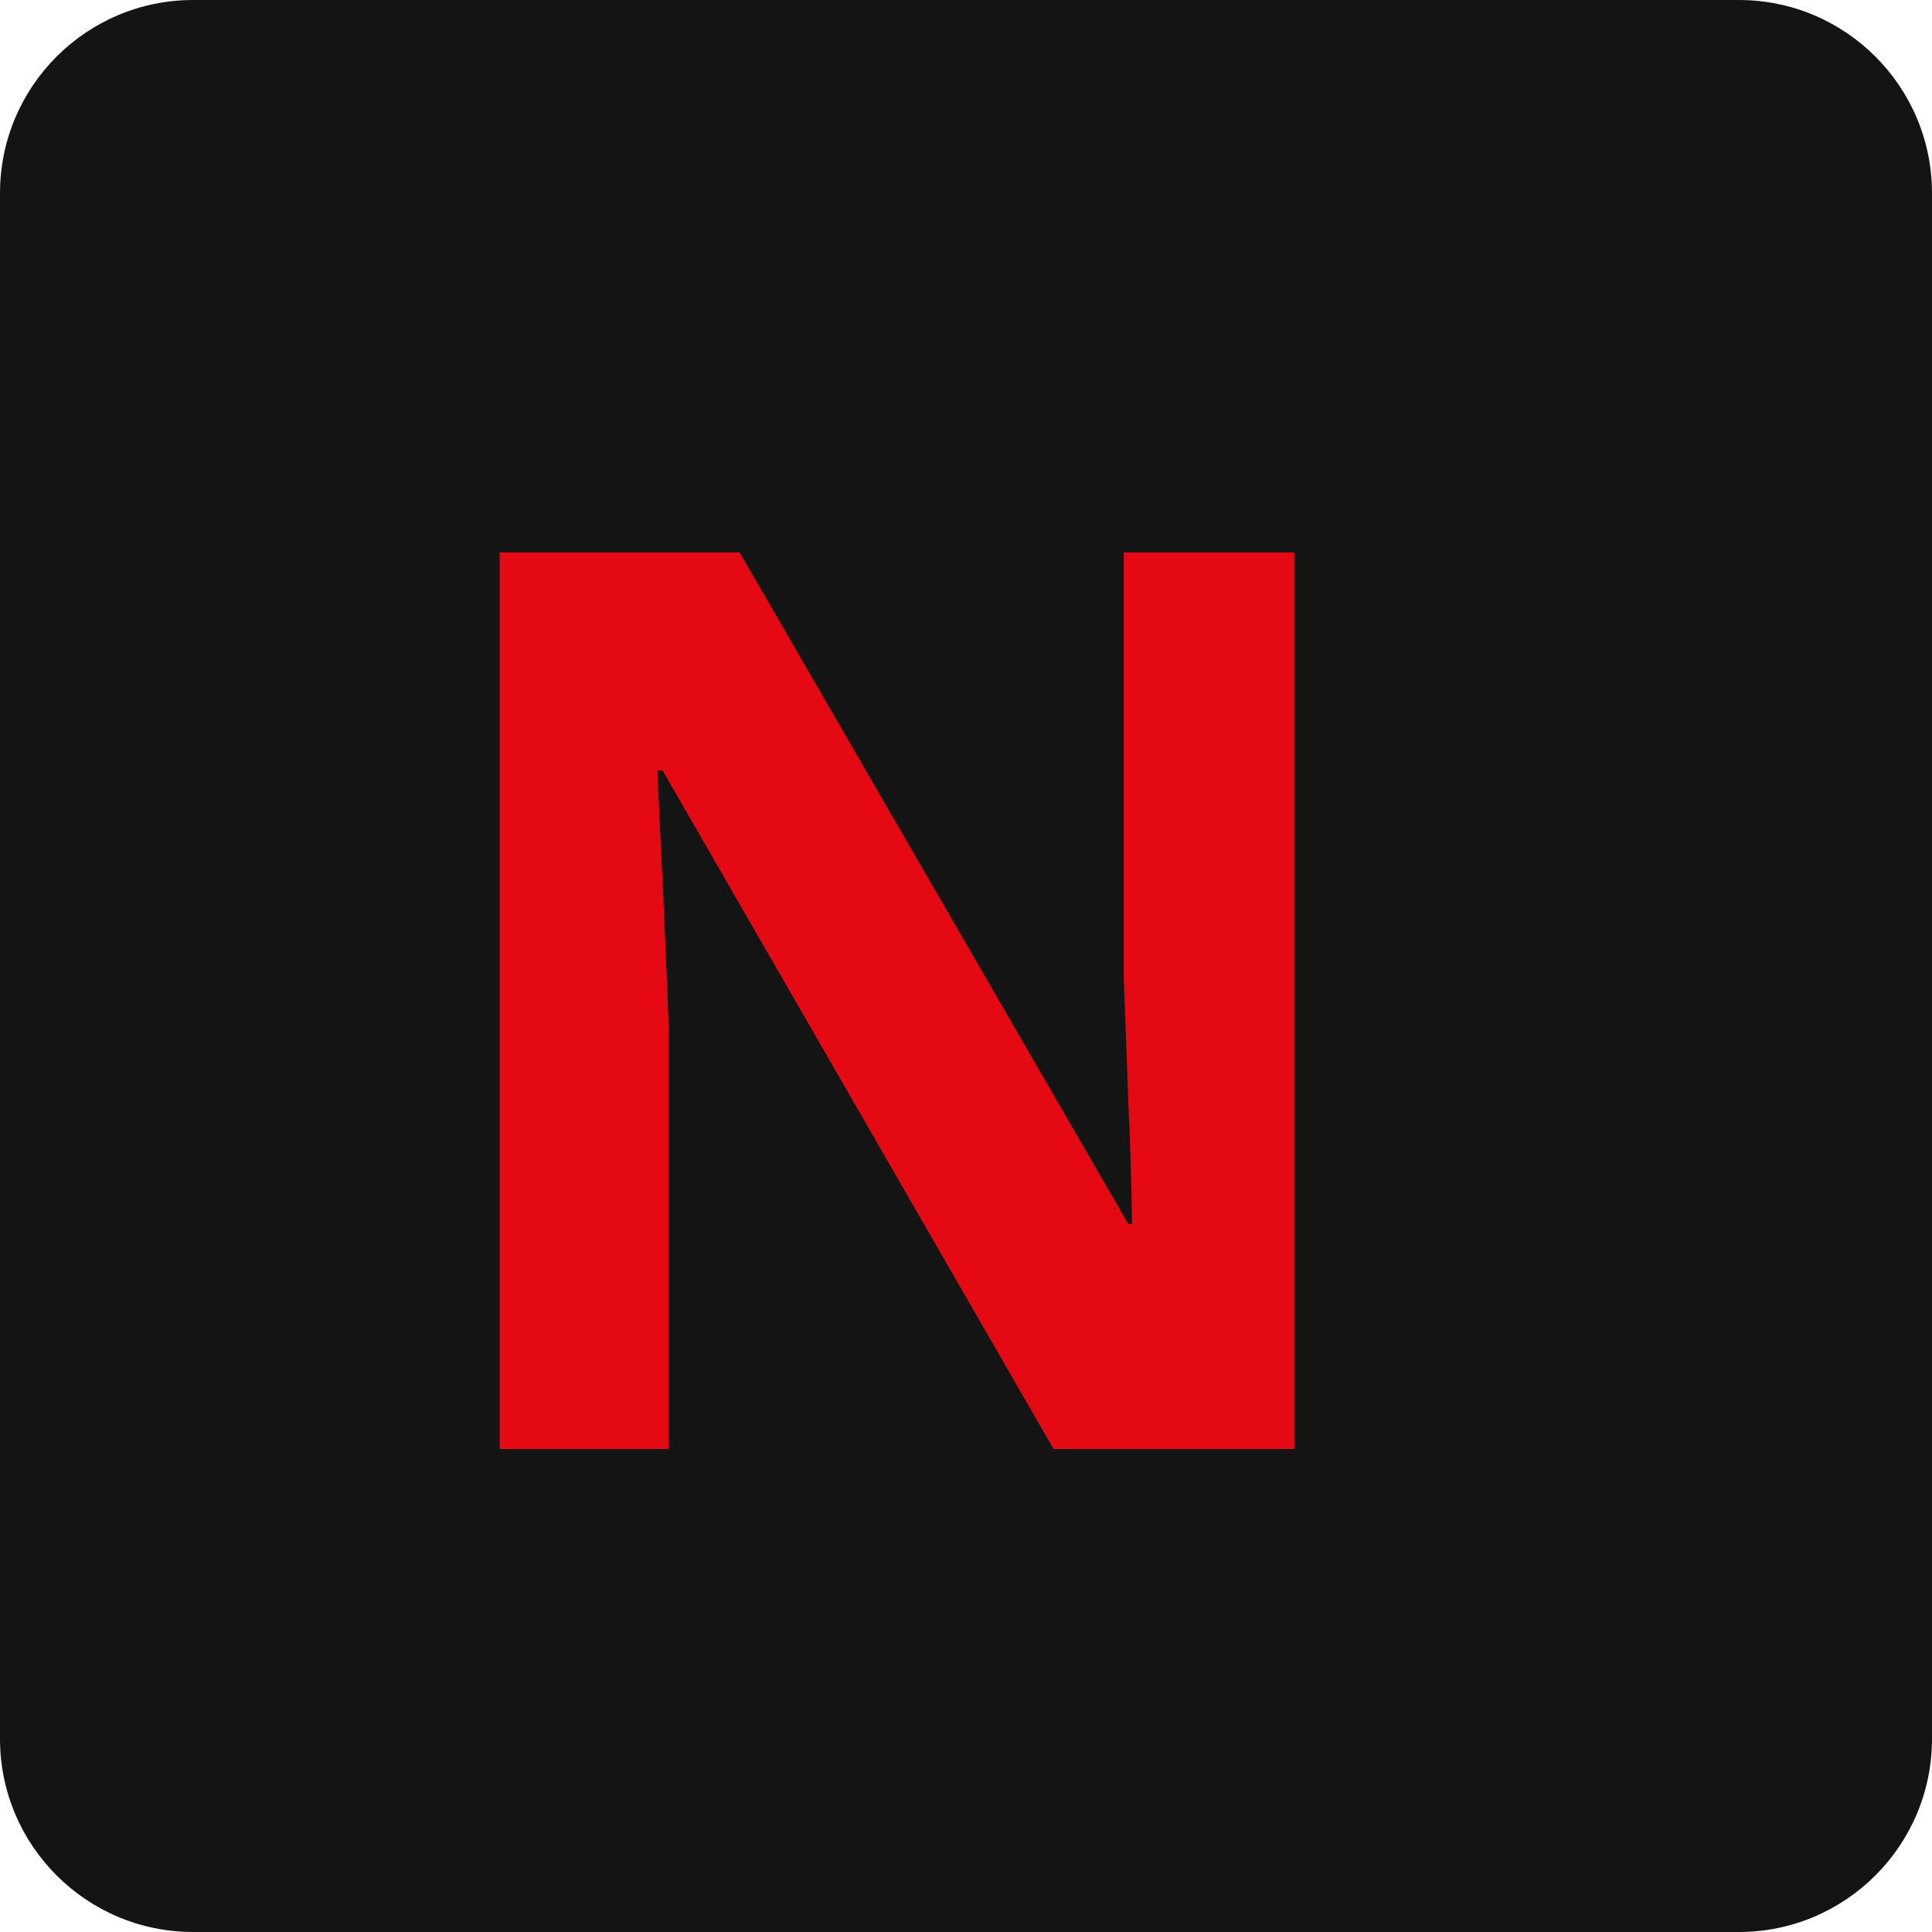
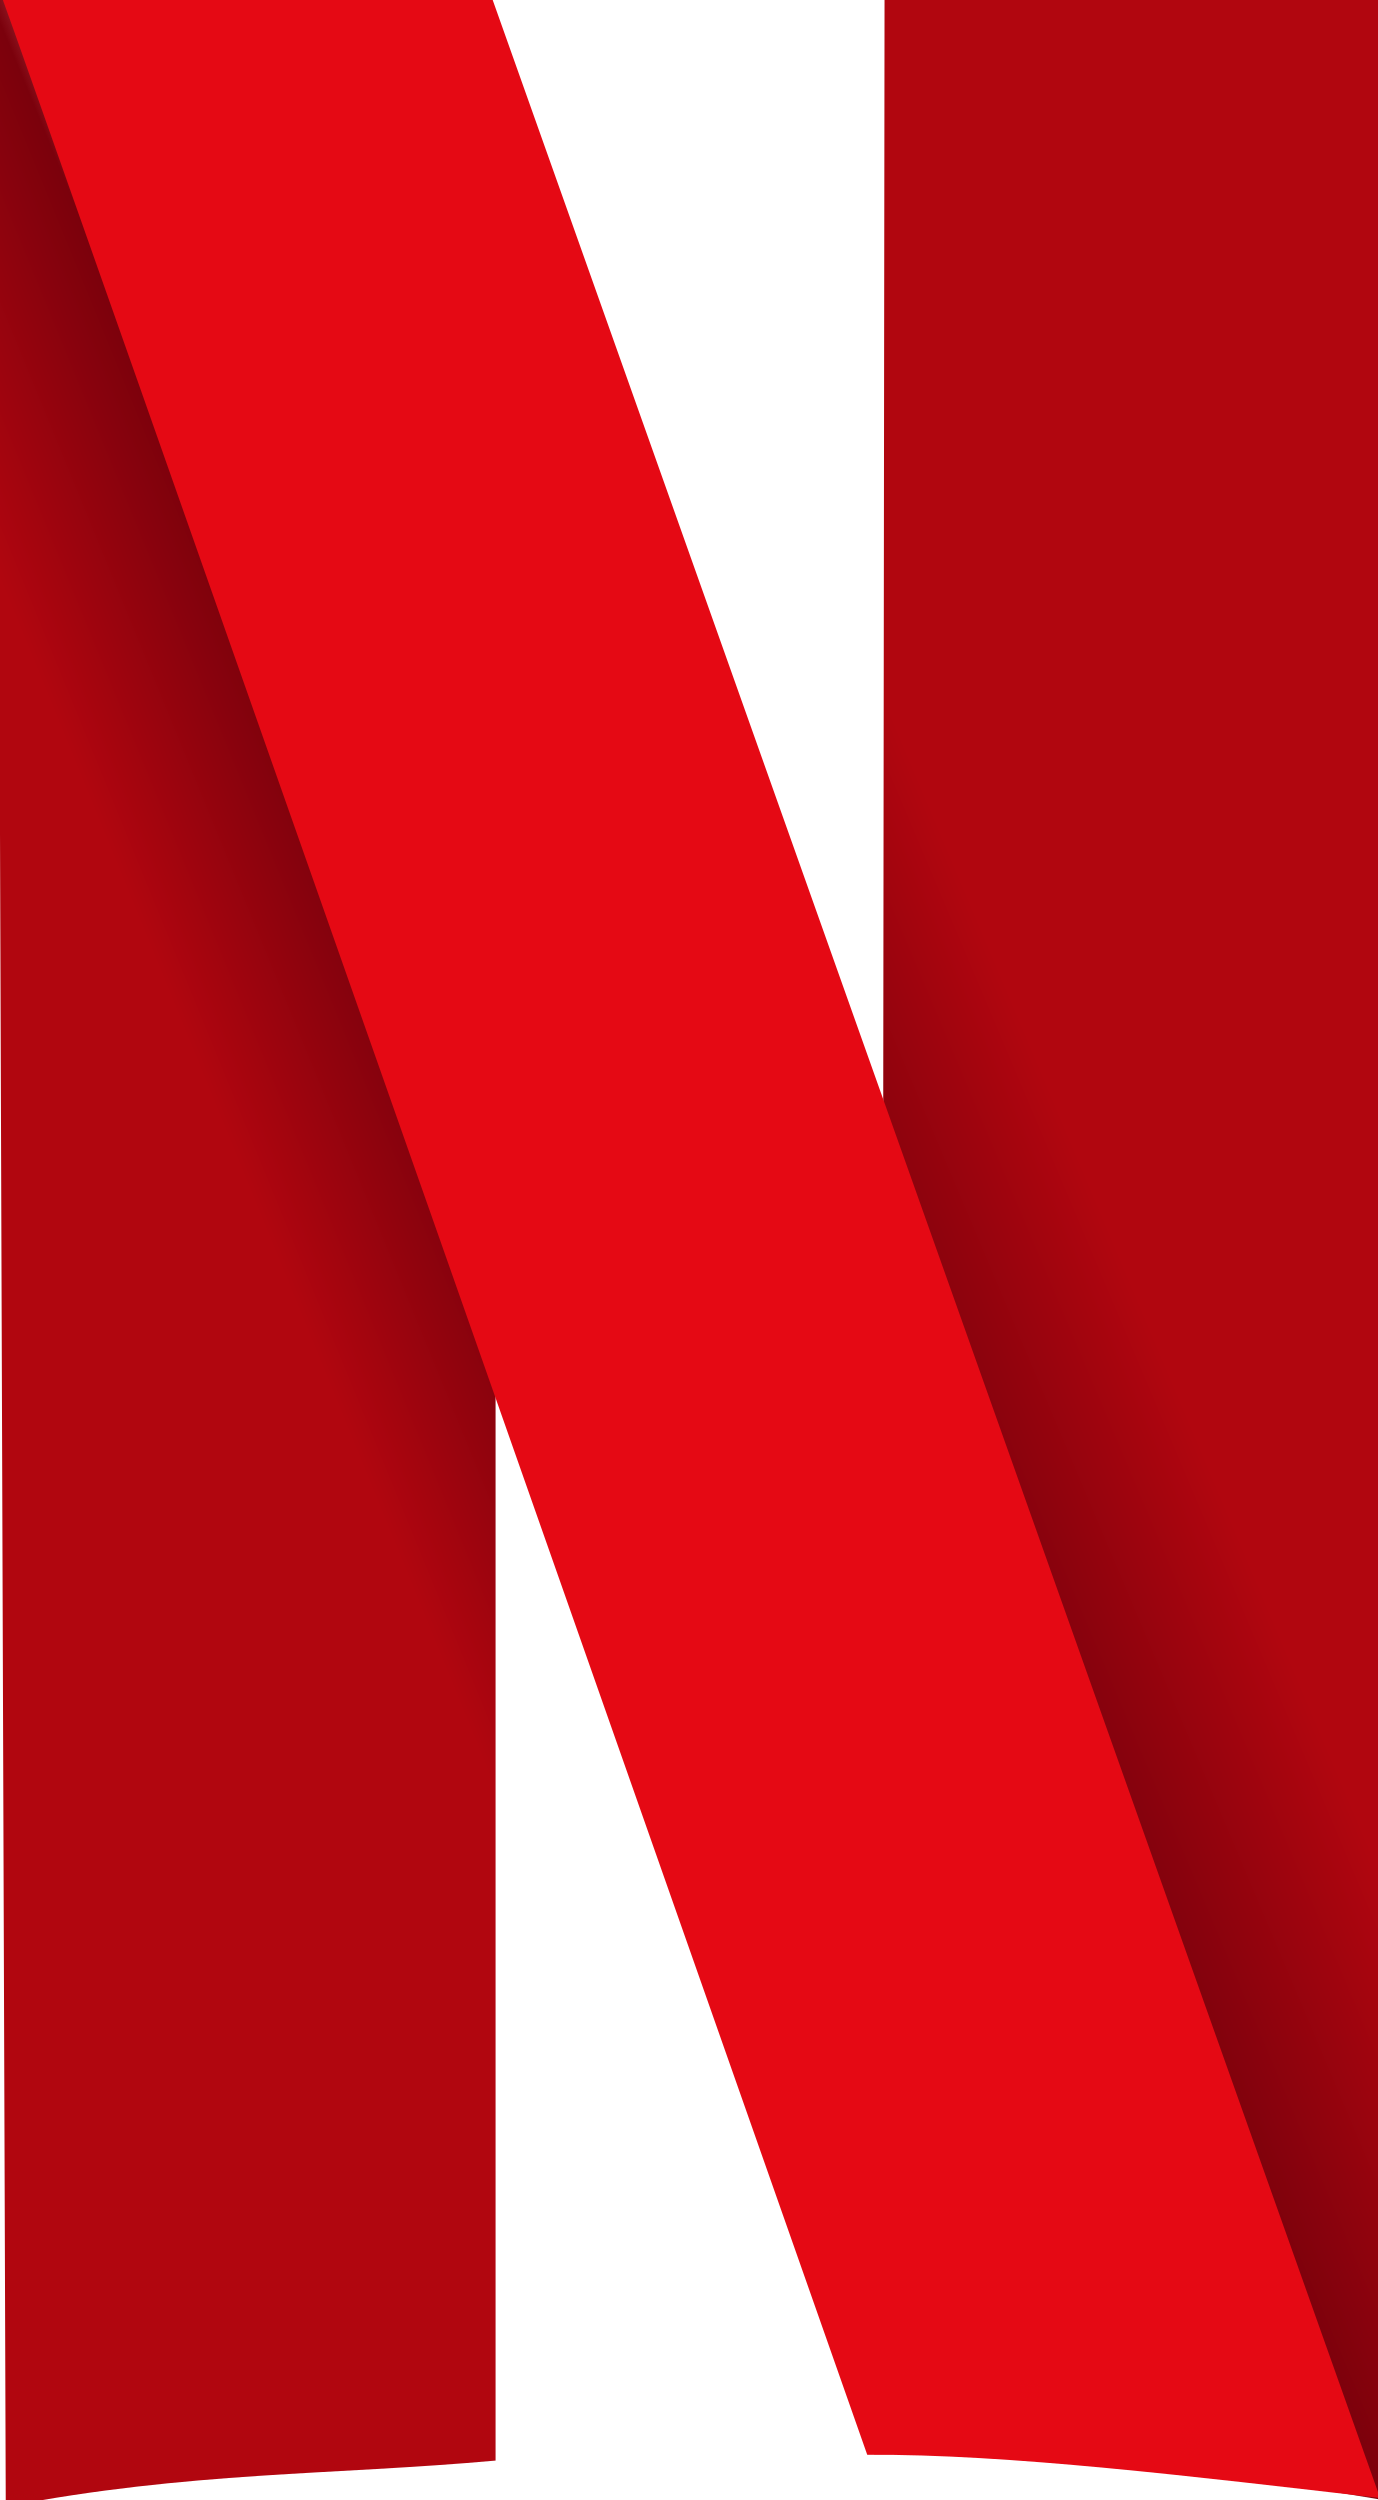
- <svg xmlns="http://www.w3.org/2000/svg" viewBox="0 0 40 40">
-   <rect width="40" height="40" rx="4" fill="#141414" />
-   <text x="8" y="30" font-family="sans-serif" font-size="26" font-weight="900" fill="#E50914">N</text>
+ <svg xmlns="http://www.w3.org/2000/svg" xmlns:xlink="http://www.w3.org/1999/xlink" id="Netflix_Symbol_RGB" viewBox="0 0 551.111 1000" version="1.1" width="551.111" height="1000">
+   <defs id="defs4">
+     <linearGradient id="linearGradient35887">
+       <stop style="stop-color:#b1060f;stop-opacity:1;" offset="0" id="stop35883" />
+       <stop style="stop-color:#7b010c;stop-opacity:1" offset="0.625" id="stop36053" />
+       <stop style="stop-color:#b1060f;stop-opacity:0;" offset="1" id="stop35885" />
+     </linearGradient>
+     <linearGradient id="linearGradient19332">
+       <stop style="stop-color:#b1060f;stop-opacity:1" offset="0" id="stop19328" />
+       <stop style="stop-color:#7b010c;stop-opacity:1" offset="0.546" id="stop19560" />
+       <stop style="stop-color:#e50914;stop-opacity:0;" offset="1" id="stop19330" />
+     </linearGradient>
+     <style id="style2">.cls-1{fill:#e50914;}</style>
+     <linearGradient xlink:href="#linearGradient19332" id="linearGradient13368" x1="78.234" y1="423.767" x2="221.663" y2="365.092" gradientUnits="userSpaceOnUse" />
+     <linearGradient xlink:href="#linearGradient35887" id="linearGradient35889" x1="456.365" y1="521.56" x2="309.676" y2="583.495" gradientUnits="userSpaceOnUse" />
+   </defs>
+   <path style="fill:url(#linearGradient13368);stroke:none;stroke-width:1px;stroke-linecap:butt;stroke-linejoin:miter;stroke-opacity:1;fill-opacity:1" d="M -1.152,-1.152 2.305,1002.67 C 75.578,988.559 133.197,990.101 198.229,984.23 V 0 Z" id="path6055" />
+   <path style="fill:url(#linearGradient35889);stroke:none;stroke-width:1px;stroke-linecap:butt;stroke-linejoin:miter;stroke-opacity:1;fill-opacity:1" d="m 353.816,0 h 199.382 l 2.305,1000.365 -202.839,-33.422 z" id="path678" />
+   <path style="fill:#e50914;fill-opacity:1;stroke:none;stroke-width:1px;stroke-linecap:butt;stroke-linejoin:miter;stroke-opacity:1" d="M 1.152,-3.6590427e-7 C 5.762,11.525 346.901,981.925 346.901,981.925 c 56.056,-0.4 131.219,8.753 205.144,17.287 L 197.077,-3.6590427e-7 Z" id="path362" />
</svg>
